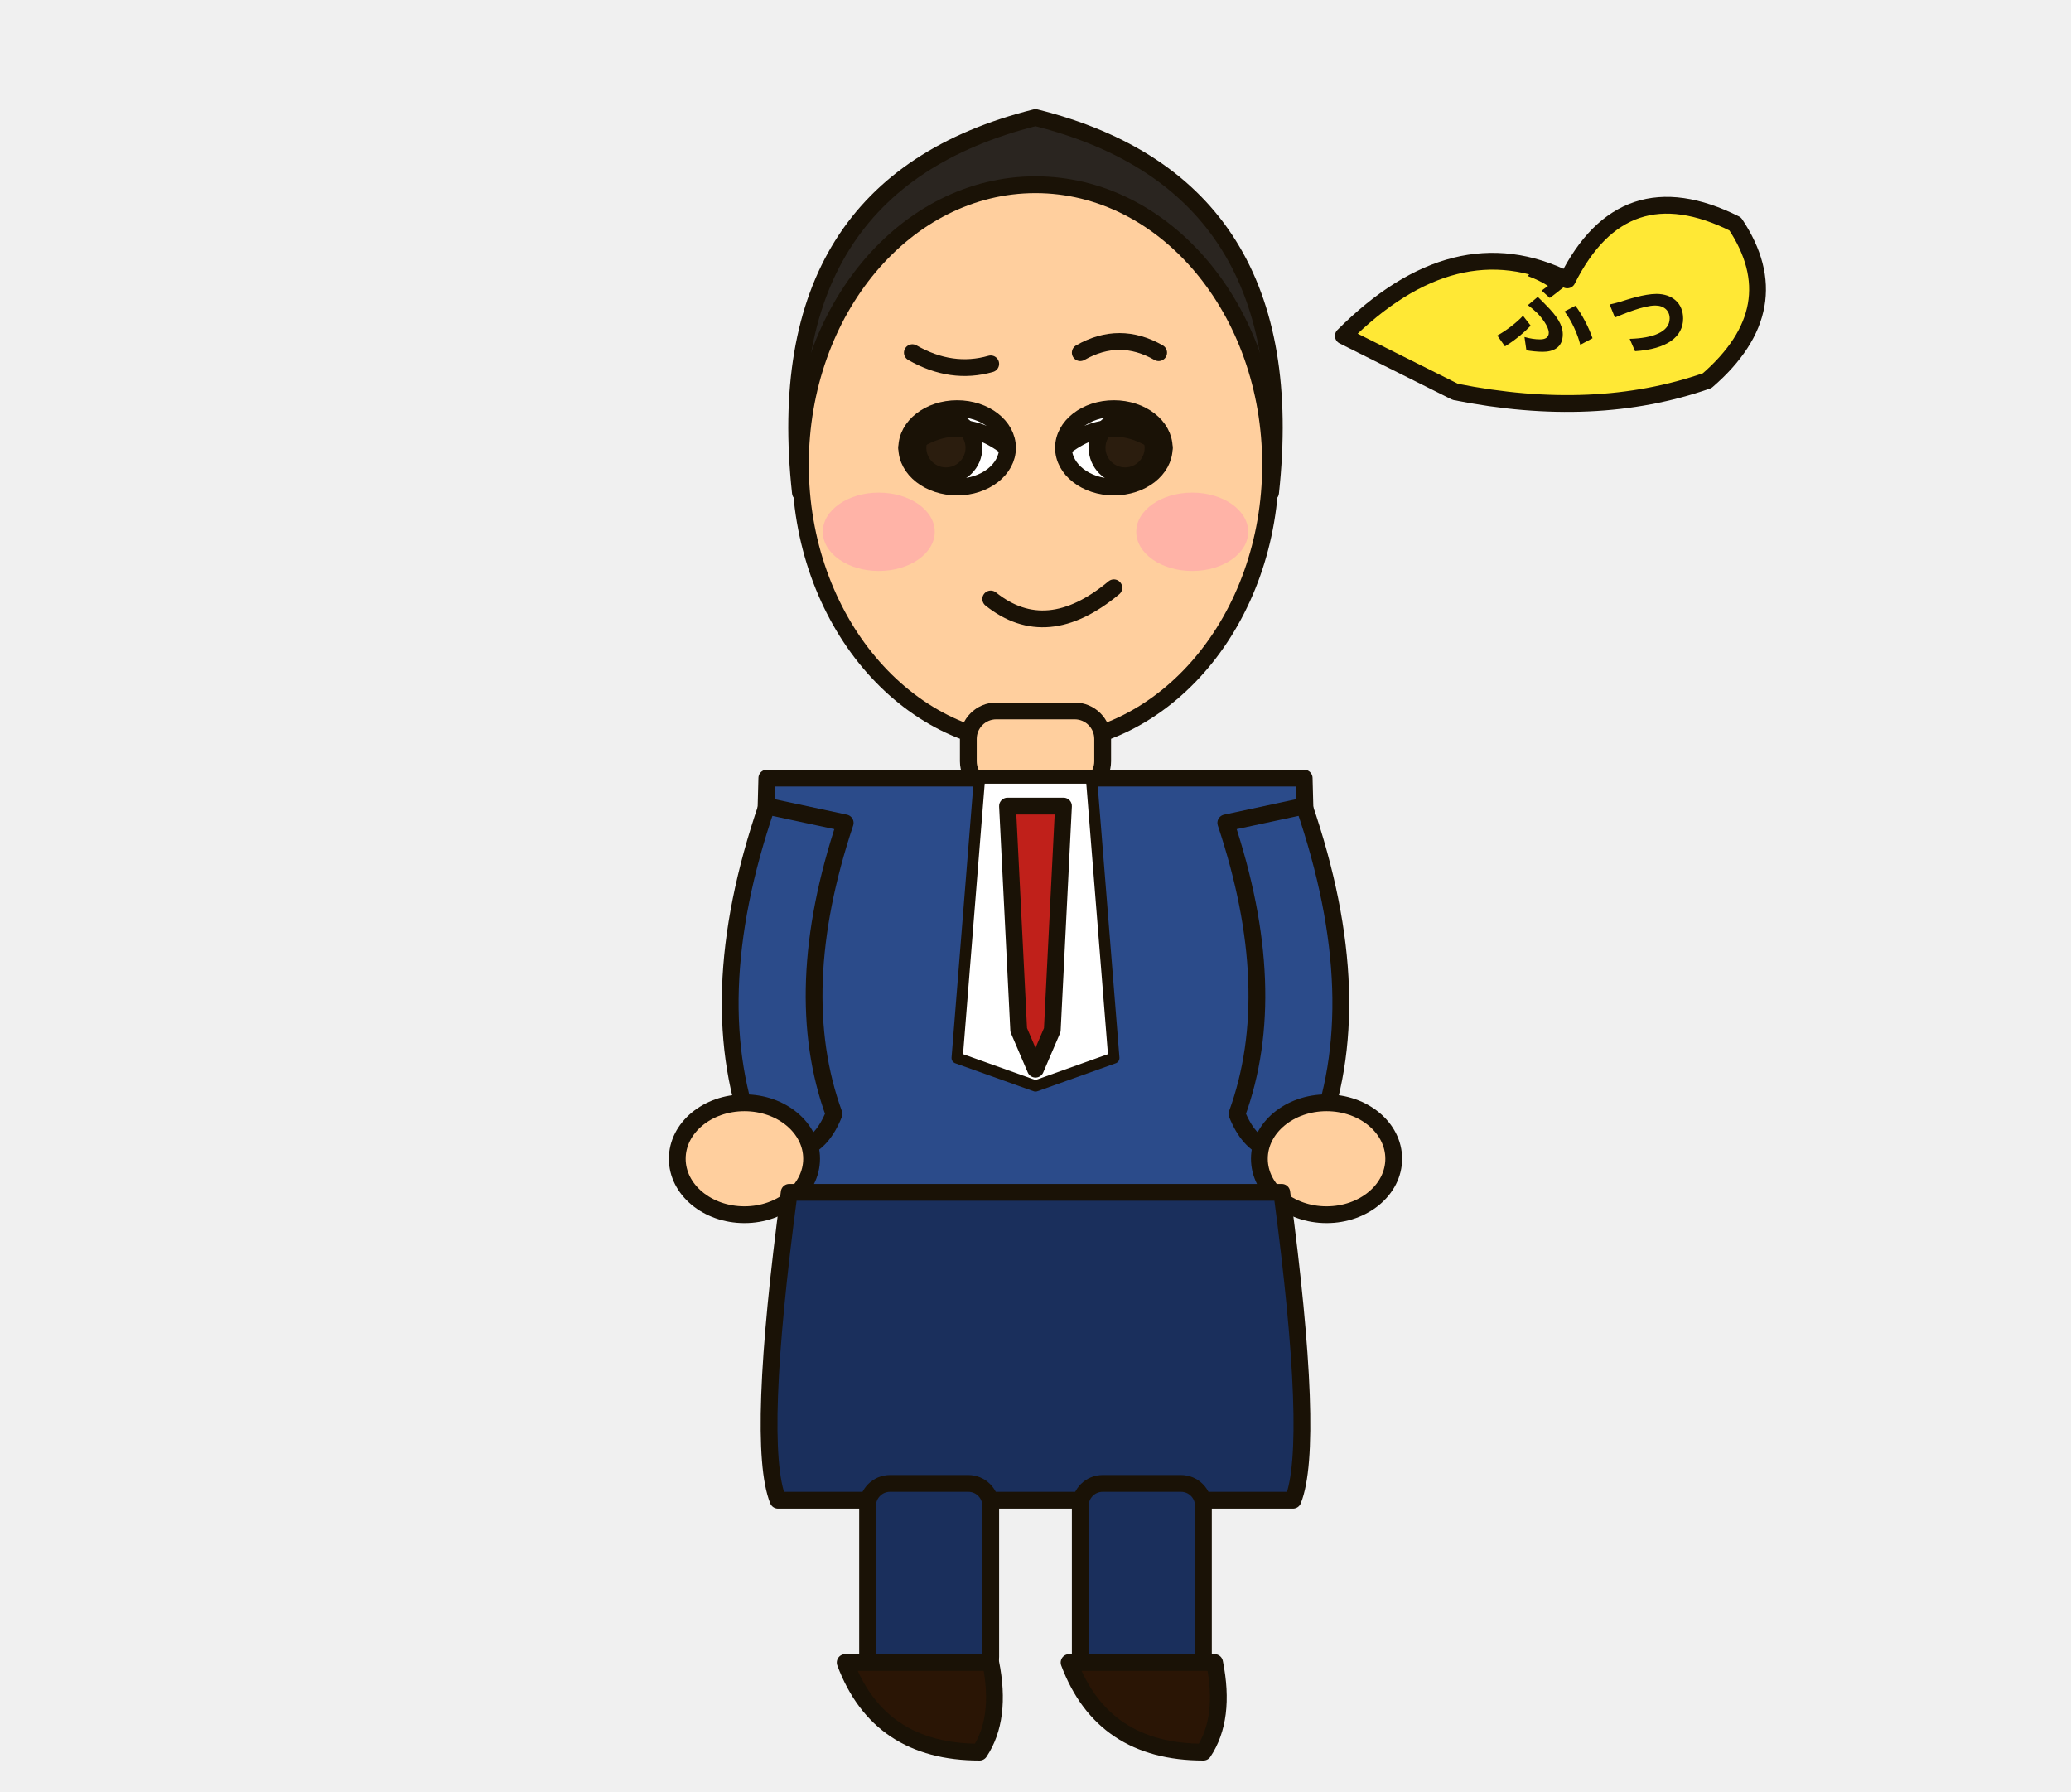
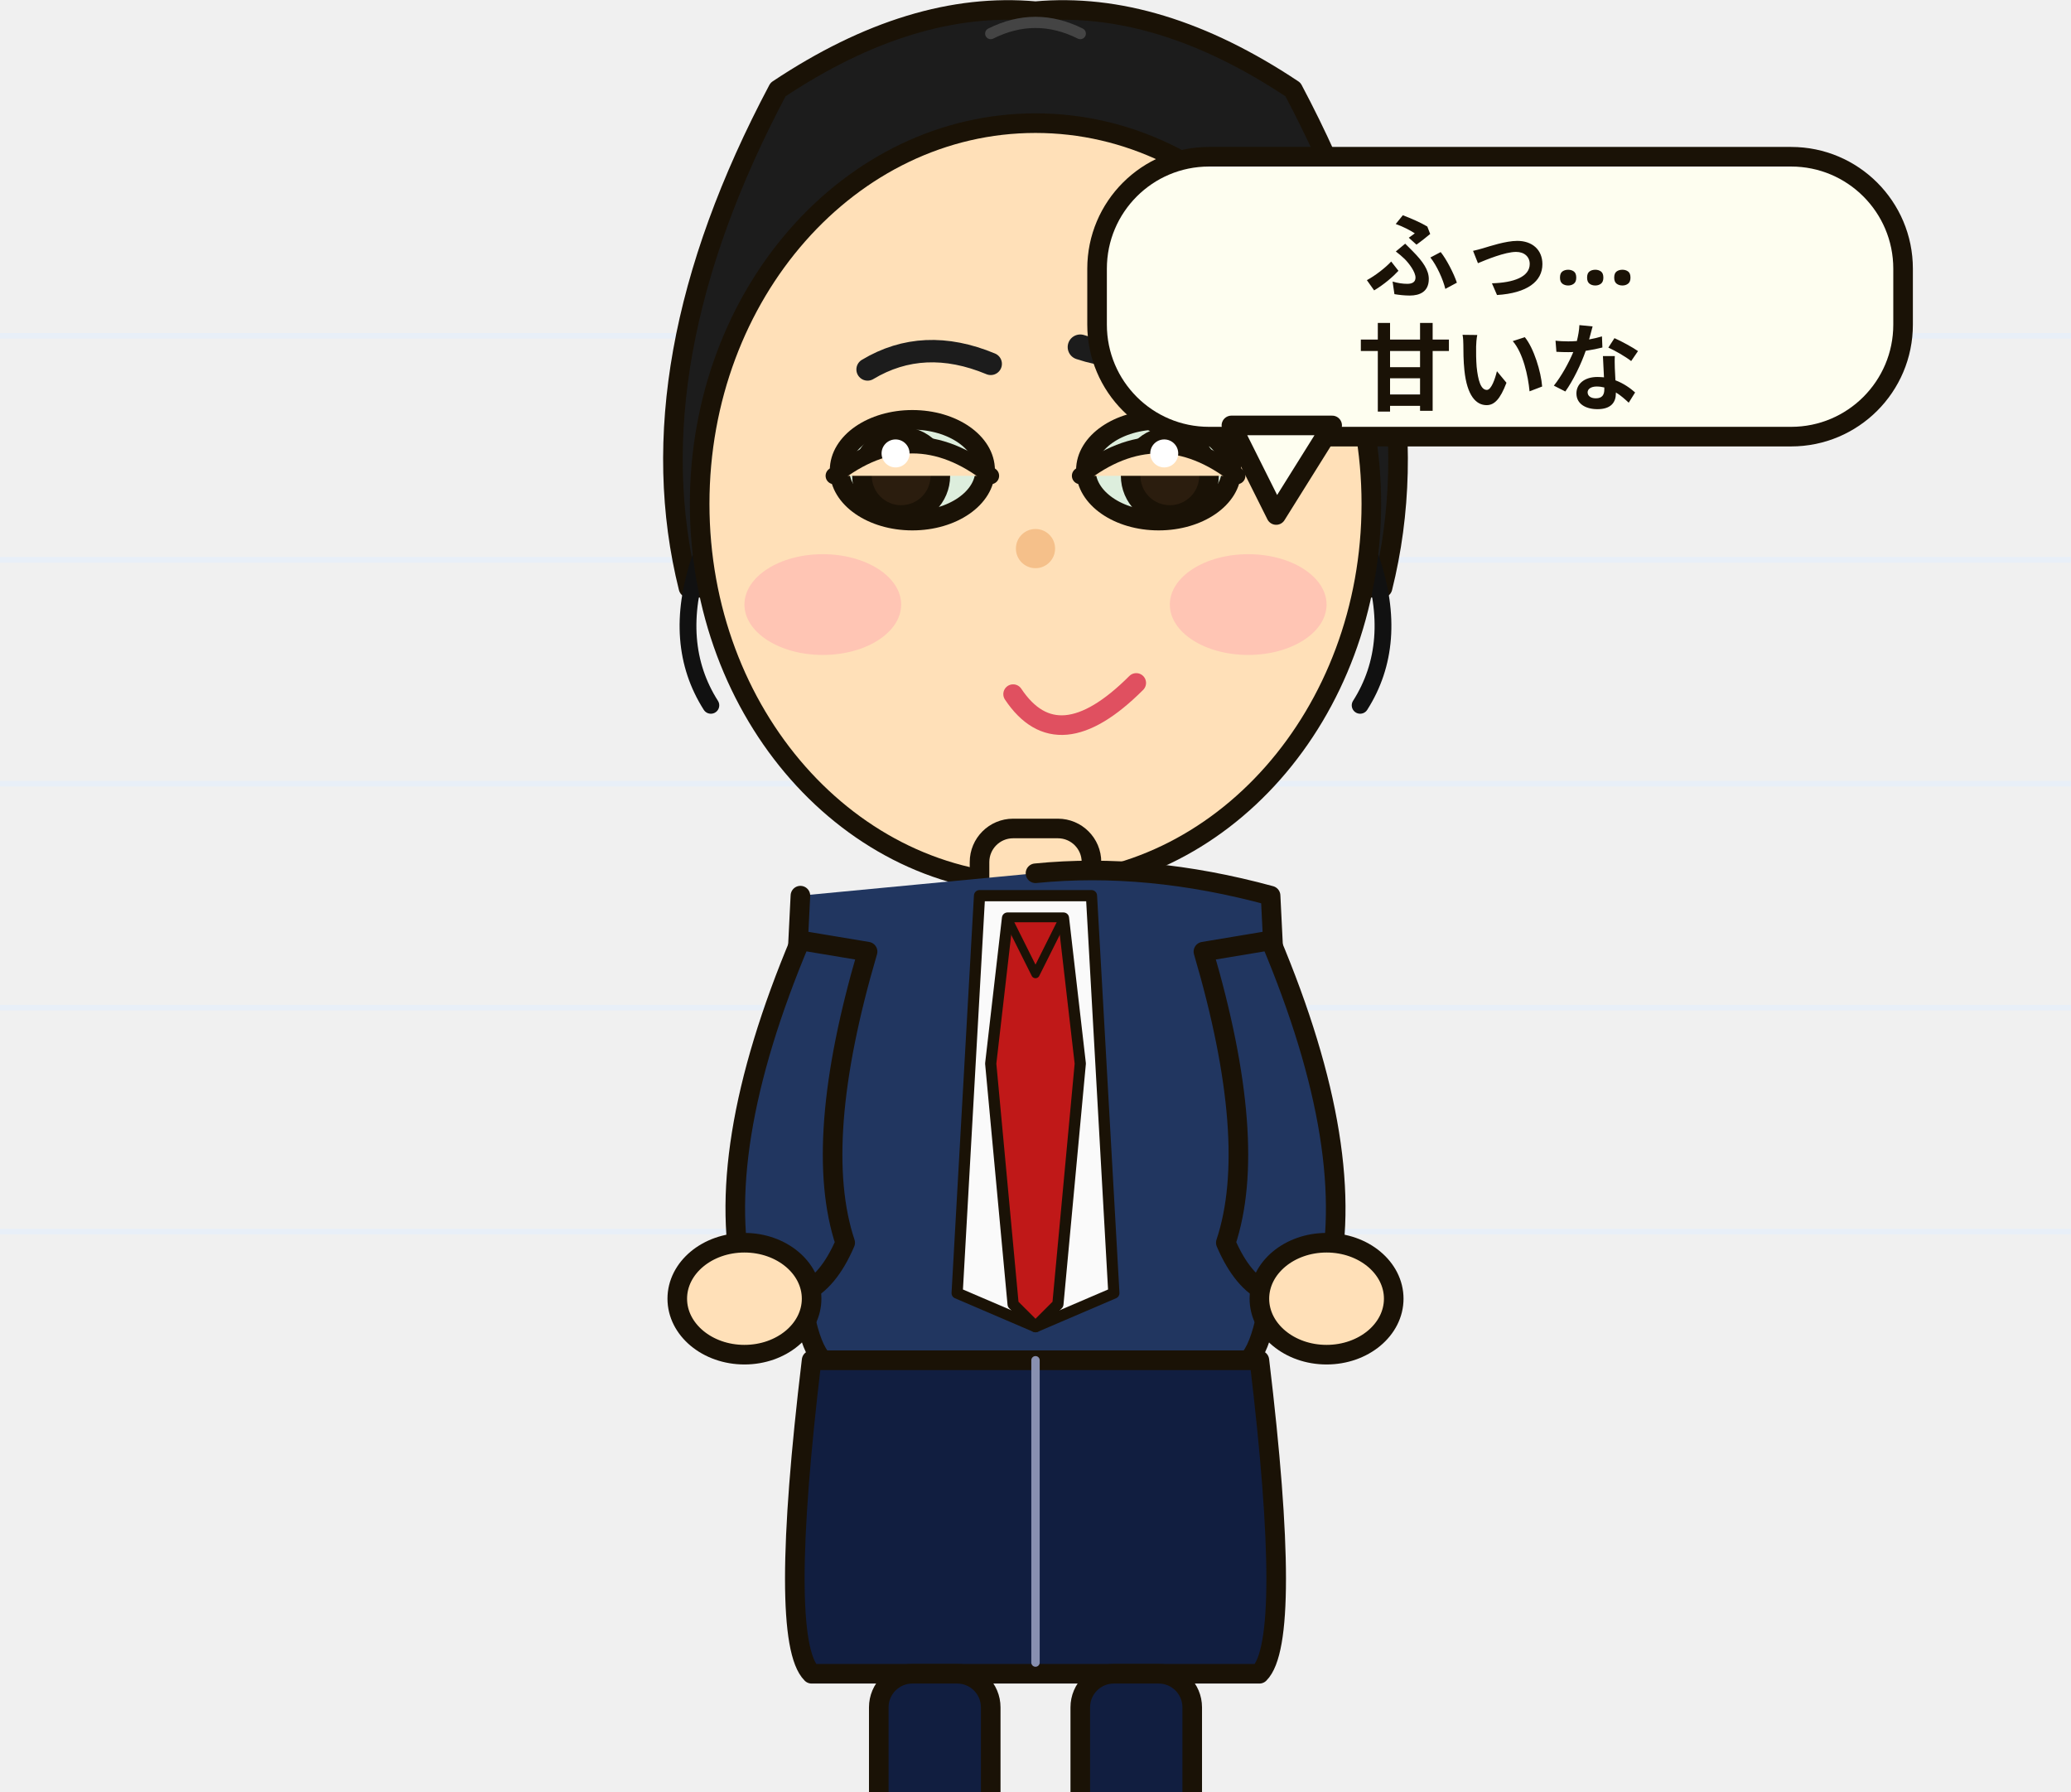
<svg xmlns="http://www.w3.org/2000/svg" width="370" height="320" viewBox="0 0 370 320">
-   <defs>
-     <filter id="shadow" x="-10%" y="-10%" width="120%" height="120%">
-       <feDropShadow dx="2" dy="3" stdDeviation="2" flood-color="#00000030" />
-     </filter>
-   </defs>
-   <ellipse cx="185" cy="75" rx="44" ry="48" fill="#2A2520" stroke="#1A1206" stroke-width="0" />
-   <path d="M 143,88 Q 137,33 185,21 Q 233,33 227,88 Z" fill="#2A2520" stroke="#1A1206" stroke-width="3" stroke-linejoin="round" stroke-linecap="round" />
-   <ellipse cx="185" cy="83" rx="42" ry="50" fill="#FFCF9E" stroke="#1A1206" stroke-width="3" />
-   <ellipse cx="157" cy="95" rx="10" ry="7" fill="#FFB3A7" stroke="none" stroke-width="0" />
-   <ellipse cx="213" cy="95" rx="10" ry="7" fill="#FFB3A7" stroke="none" stroke-width="0" />
-   <path d="M 163,63 Q 170,67 177,65" fill="none" stroke="#1A1206" stroke-width="3" stroke-linejoin="round" stroke-linecap="round" />
-   <path d="M 207,63 Q 200,59 193,63" fill="none" stroke="#1A1206" stroke-width="3" stroke-linejoin="round" stroke-linecap="round" />
-   <ellipse cx="171" cy="80" rx="9" ry="7" fill="#FFFFFF" stroke="#1A1206" stroke-width="3" />
-   <ellipse cx="199" cy="80" rx="9" ry="7" fill="#FFFFFF" stroke="#1A1206" stroke-width="3" />
-   <ellipse cx="169" cy="80" rx="5" ry="5" fill="#2B1D0E" stroke="#1A1206" stroke-width="3" />
-   <ellipse cx="201" cy="80" rx="5" ry="5" fill="#2B1D0E" stroke="#1A1206" stroke-width="3" />
-   <path d="M 162,80 Q 171,73 180,80" fill="none" stroke="#1A1206" stroke-width="3" stroke-linejoin="round" stroke-linecap="round" />
-   <path d="M 208,80 Q 199,73 190,80" fill="none" stroke="#1A1206" stroke-width="3" stroke-linejoin="round" stroke-linecap="round" />
-   <path d="M 177,107 Q 187,115 199,105" fill="none" stroke="#1A1206" stroke-width="3" stroke-linejoin="round" stroke-linecap="round" />
-   <rect x="173" y="127" width="24" height="14" rx="5" fill="#FFCF9E" stroke="#1A1206" stroke-width="3" />
-   <path d="M 137,139 Q 135,204 143,214 L 227,214 Q 235,204 233,139 Z" fill="#2B4B8A" stroke="#1A1206" stroke-width="3" stroke-linejoin="round" stroke-linecap="round" />
-   <path d="M 175,139 L 171,189 L 185,194 L 199,189 L 195,139 Z" fill="#FFFFFF" stroke="#1A1206" stroke-width="2" stroke-linejoin="round" stroke-linecap="round" />
-   <path d="M 180,144 L 190,144 L 188,184 L 185,191 L 182,184 Z" fill="#C0201A" stroke="#1A1206" stroke-width="3" stroke-linejoin="round" stroke-linecap="round" />
-   <path d="M 137,144 Q 125,179 135,204 Q 145,209 149,199 Q 141,177 151,147 Z" fill="#2B4B8A" stroke="#1A1206" stroke-width="3" stroke-linejoin="round" stroke-linecap="round" />
-   <ellipse cx="133" cy="207" rx="12" ry="10" fill="#FFCF9E" stroke="#1A1206" stroke-width="3" />
-   <path d="M 233,144 Q 245,179 235,204 Q 225,209 221,199 Q 229,177 219,147 Z" fill="#2B4B8A" stroke="#1A1206" stroke-width="3" stroke-linejoin="round" stroke-linecap="round" />
-   <ellipse cx="237" cy="207" rx="12" ry="10" fill="#FFCF9E" stroke="#1A1206" stroke-width="3" />
-   <path d="M 141,213 Q 135,258 139,268 L 231,268 Q 235,258 229,213 Z" fill="#1A2F5C" stroke="#1A1206" stroke-width="3" stroke-linejoin="round" stroke-linecap="round" />
-   <rect x="155" y="265" width="22" height="35" rx="4" fill="#1A2F5C" stroke="#1A1206" stroke-width="3" />
-   <rect x="193" y="265" width="22" height="35" rx="4" fill="#1A2F5C" stroke="#1A1206" stroke-width="3" />
-   <path d="M 151,297 Q 157,313 175,313 Q 179,307 177,297 Z" fill="#2A1505" stroke="#1A1206" stroke-width="3" stroke-linejoin="round" stroke-linecap="round" />
-   <path d="M 191,297 Q 197,313 215,313 Q 219,307 217,297 Z" fill="#2A1505" stroke="#1A1206" stroke-width="3" stroke-linejoin="round" stroke-linecap="round" />
-   <path d="M 240,60 Q 260,40 280,50 Q 290,30 310,40 Q 320,55 305,68 Q 285,75 260,70 Z" fill="#FFE835" stroke="#1A1206" stroke-width="3" stroke-linejoin="round" stroke-linecap="round" />
-   <text x="285" y="62" font-size="18" font-weight="bold" font-family="sans-serif" fill="#1A1206" text-anchor="middle">ふっ</text>
+   <line x1="0" y1="60" x2="370" y2="60" stroke="#E8EFF8" stroke-width="1" stroke-linecap="round" />
+   <line x1="0" y1="100" x2="370" y2="100" stroke="#E8EFF8" stroke-width="1" stroke-linecap="round" />
+   <line x1="0" y1="140" x2="370" y2="140" stroke="#E8EFF8" stroke-width="1" stroke-linecap="round" />
+   <line x1="0" y1="180" x2="370" y2="180" stroke="#E8EFF8" stroke-width="1" stroke-linecap="round" />
+   <line x1="0" y1="220" x2="370" y2="220" stroke="#E8EFF8" stroke-width="1" stroke-linecap="round" />
+   <path d="M 123,105 Q 113,65 139,16 Q 163,0 185,2 Q 207,0 231,16 Q 257,65 247,105 Z" fill="#1C1C1C" stroke="#1A1206" stroke-width="3.5" stroke-linecap="round" stroke-linejoin="round" />
+   <path d="M 177,6 Q 185,2 193,6" fill="none" stroke="#444" stroke-width="2" stroke-linecap="round" stroke-linejoin="round" />
+   <path d="M 125,100 Q 120,115 127,126" fill="none" stroke="#111" stroke-width="3" stroke-linecap="round" stroke-linejoin="round" />
+   <path d="M 245,100 Q 250,115 243,126" fill="none" stroke="#111" stroke-width="3" stroke-linecap="round" stroke-linejoin="round" />
+   <ellipse cx="185" cy="90" rx="60" ry="68" fill="#FFE0B8" stroke="#1A1206" stroke-width="3.5" />
+   <ellipse cx="147" cy="108" rx="14" ry="9" fill="#FFAAB0" stroke="none" stroke-width="0" opacity="0.5" />
+   <ellipse cx="223" cy="108" rx="14" ry="9" fill="#FFAAB0" stroke="none" stroke-width="0" opacity="0.5" />
+   <path d="M 155,66 Q 165,60 177,65" fill="none" stroke="#1C1C1C" stroke-width="4" stroke-linecap="round" stroke-linejoin="round" />
+   <path d="M 215,58 Q 205,66 193,62" fill="none" stroke="#1C1C1C" stroke-width="4.5" stroke-linecap="round" stroke-linejoin="round" />
+   <ellipse cx="163" cy="84" rx="13" ry="9" fill="#DDEEDD" stroke="#1A1206" stroke-width="3.5" />
+   <ellipse cx="207" cy="84" rx="13" ry="9" fill="#DDEEDD" stroke="#1A1206" stroke-width="3.5" />
+   <circle cx="161" cy="85" r="7" fill="#2B1D0E" stroke="#1A1206" stroke-width="3.5" />
+   <circle cx="209" cy="85" r="7" fill="#2B1D0E" stroke="#1A1206" stroke-width="3.5" />
+   <path d="M 149,85 Q 163,74 177,85" fill="#FFE0B8" stroke="none" stroke-width="3.5" stroke-linecap="round" stroke-linejoin="round" />
+   <path d="M 193,85 Q 207,74 221,85" fill="#FFE0B8" stroke="none" stroke-width="3.5" stroke-linecap="round" stroke-linejoin="round" />
+   <path d="M 149,85 Q 163,74 177,85" fill="none" stroke="#1A1206" stroke-width="3" stroke-linecap="round" stroke-linejoin="round" />
+   <path d="M 193,85 Q 207,74 221,85" fill="none" stroke="#1A1206" stroke-width="3" stroke-linecap="round" stroke-linejoin="round" />
+   <circle cx="160" cy="81" r="2.5" fill="#FFFFFF" stroke="none" stroke-width="3.5" />
+   <circle cx="208" cy="81" r="2.5" fill="#FFFFFF" stroke="none" stroke-width="3.5" />
+   <circle cx="185" cy="98" r="3.5" fill="#F5C08A" stroke="none" stroke-width="3.5" />
+   <path d="M 181,124 Q 189,136 203,122" fill="none" stroke="#E05060" stroke-width="3.5" stroke-linecap="round" stroke-linejoin="round" />
+   <rect x="175" y="148" width="20" height="18" rx="6" fill="#FFE0B8" stroke="#1A1206" stroke-width="3.5" />
+   <path d="M 143,160 Q 139,235 147,243 L 223,243 Q 231,235 227,160 Q 205,154 185,156 Q 165,154 Z" fill="#213660" stroke="#1A1206" stroke-width="3.5" stroke-linecap="round" stroke-linejoin="round" />
+   <path d="M 175,160 L 171,231 L 185,237 L 199,231 L 195,160 Z" fill="#FAFAFA" stroke="#1A1206" stroke-width="2" stroke-linecap="round" stroke-linejoin="round" />
+   <path d="M 180,164 L 190,164 L 193,190 L 189,233 L 185,237 L 181,233 L 177,190 Z" fill="#C01818" stroke="#1A1206" stroke-width="2" stroke-linecap="round" stroke-linejoin="round" />
+   <path d="M 180,164 L 190,164 L 185,174 Z" fill="#C01818" stroke="#1A1206" stroke-width="1.5" stroke-linecap="round" stroke-linejoin="round" />
+   <path d="M 143,168 Q 127,206 133,230 Q 145,236 151,222 Q 145,204 155,170 Z" fill="#213660" stroke="#1A1206" stroke-width="3.5" stroke-linecap="round" stroke-linejoin="round" />
+   <ellipse cx="133" cy="232" rx="12" ry="10" fill="#FFE0B8" stroke="#1A1206" stroke-width="3.5" />
+   <path d="M 227,168 Q 243,206 237,230 Q 225,236 219,222 Q 225,204 215,170 Z" fill="#213660" stroke="#1A1206" stroke-width="3.5" stroke-linecap="round" stroke-linejoin="round" />
+   <ellipse cx="237" cy="232" rx="12" ry="10" fill="#FFE0B8" stroke="#1A1206" stroke-width="3.5" />
+   <path d="M 145,243 Q 139,293 145,299 L 225,299 Q 231,293 225,243 Z" fill="#111E40" stroke="#1A1206" stroke-width="3.5" stroke-linecap="round" stroke-linejoin="round" />
+   <line x1="185" y1="243" x2="185" y2="297" stroke="#8890B0" stroke-width="1.5" stroke-linecap="round" />
+   <rect x="157" y="299" width="20" height="38" rx="6" fill="#111E40" stroke="#1A1206" stroke-width="3.5" />
+   <rect x="193" y="299" width="20" height="38" rx="6" fill="#111E40" stroke="#1A1206" stroke-width="3.5" />
+   <path d="M 153,337 Q 157,353 177,353 Q 183,347 179,337 Z" fill="#221408" stroke="#1A1206" stroke-width="3.5" stroke-linecap="round" stroke-linejoin="round" />
+   <path d="M 189,337 Q 193,347 199,353 Q 219,353 223,343 Q 219,337 Z" fill="#221408" stroke="#1A1206" stroke-width="3.5" stroke-linecap="round" stroke-linejoin="round" />
+   <rect x="196" y="28" width="144" height="50" rx="20.0" fill="#FEFEF0" stroke="#1A1206" stroke-width="3.5" />
+   <path d="M 220,76 L 228,92 L 238,76 Z" fill="#FEFEF0" stroke="#1A1206" stroke-width="3.5" stroke-linecap="round" stroke-linejoin="round" />
+   <text x="268" y="52" font-size="17" font-weight="bold" font-family="'Hiragino Maru Gothic Pro', 'Rounded Mplus 1c', sans-serif" fill="#1A1206" text-anchor="middle">ふっ…</text>
+   <text x="268" y="72" font-size="17" font-weight="bold" font-family="'Hiragino Maru Gothic Pro', 'Rounded Mplus 1c', sans-serif" fill="#1A1206" text-anchor="middle">甘いな</text>
</svg>
